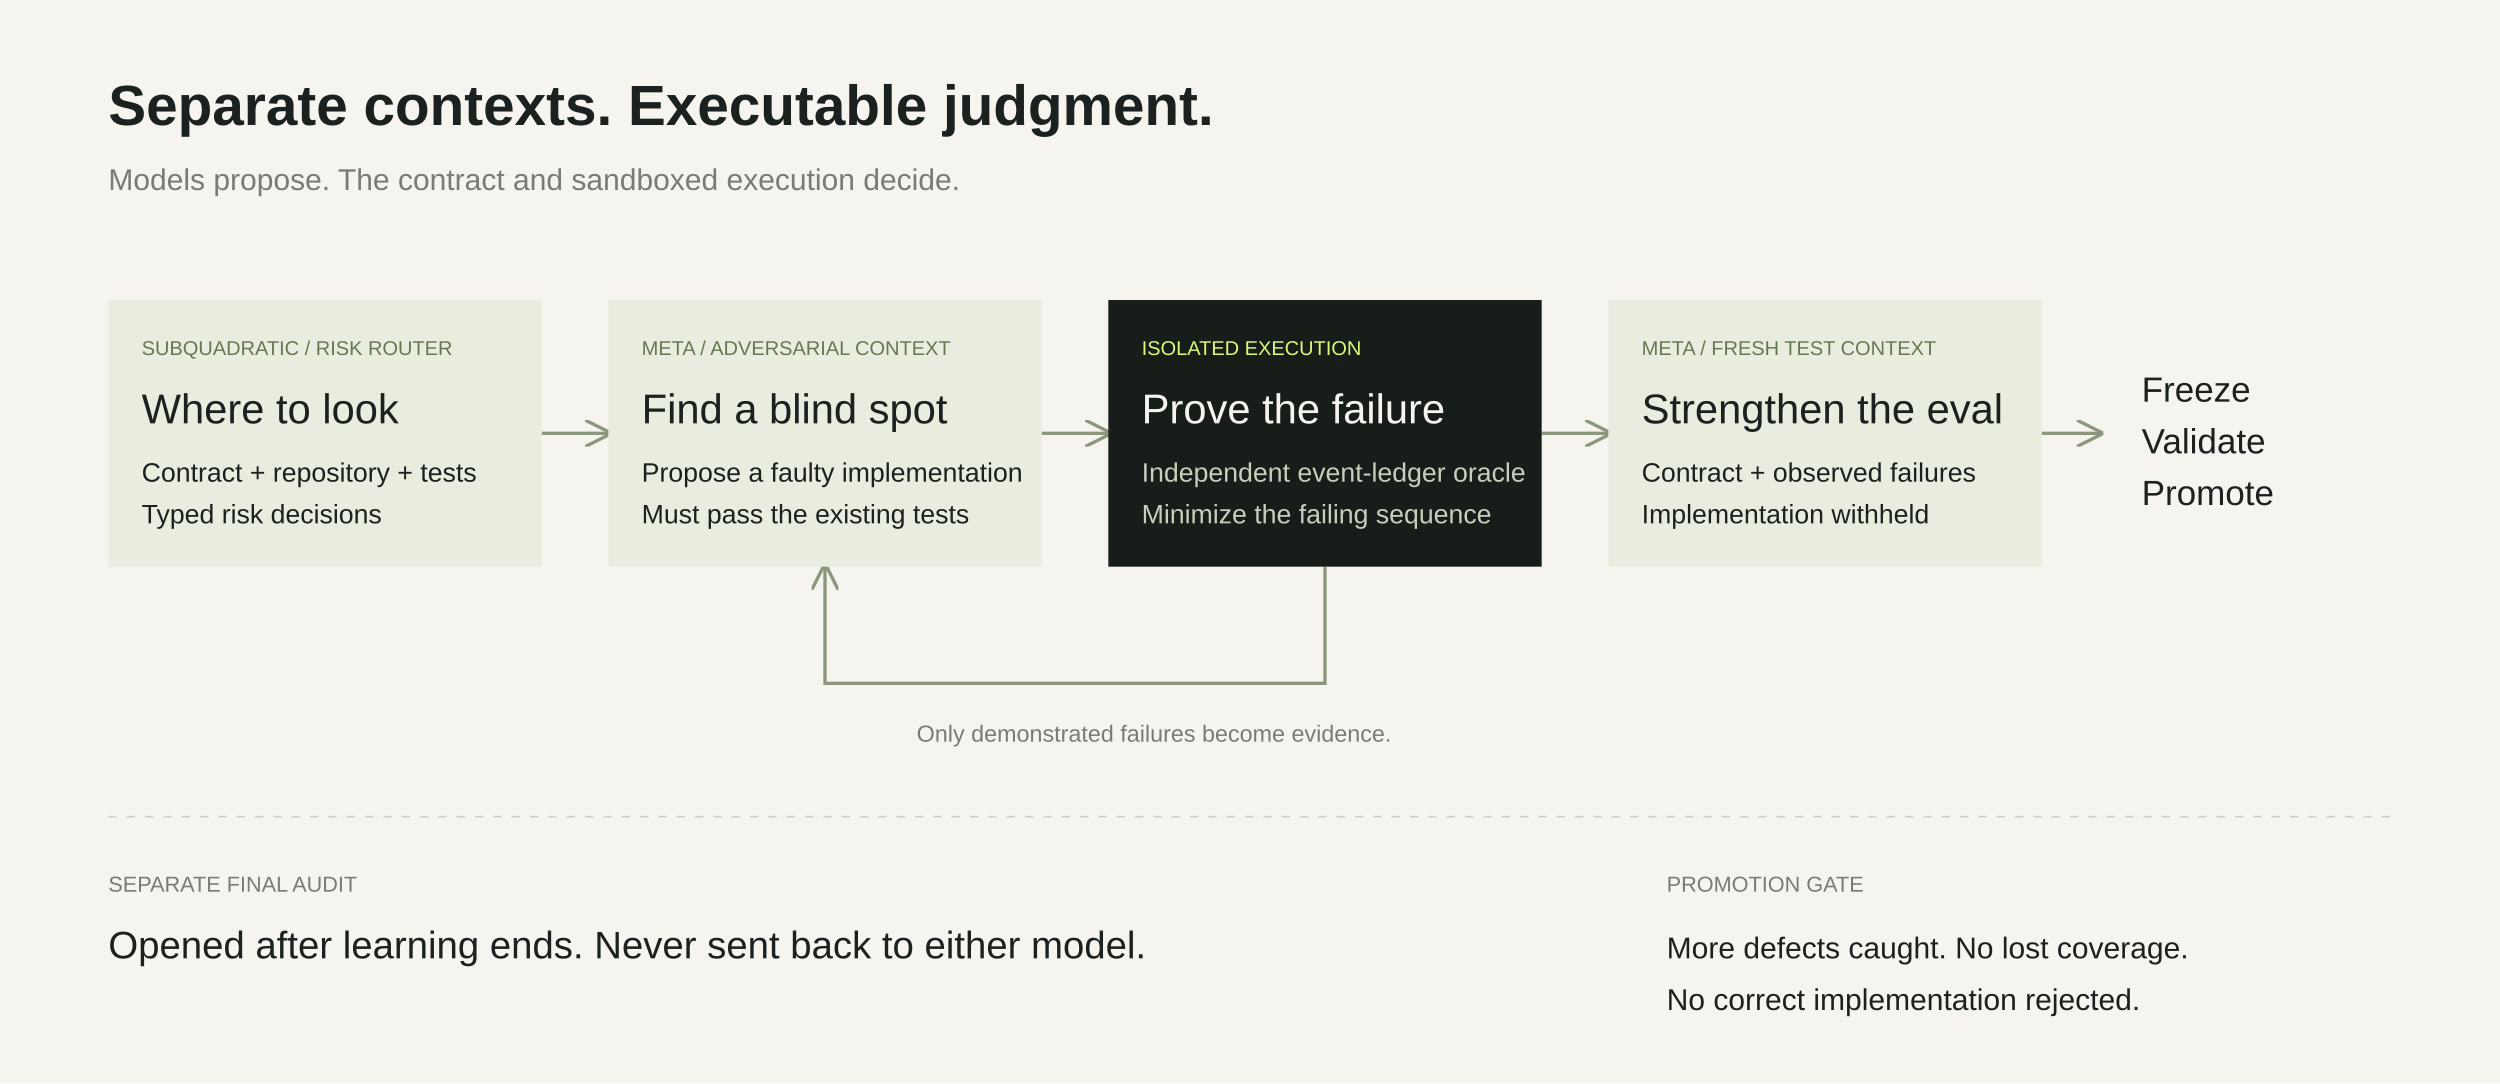
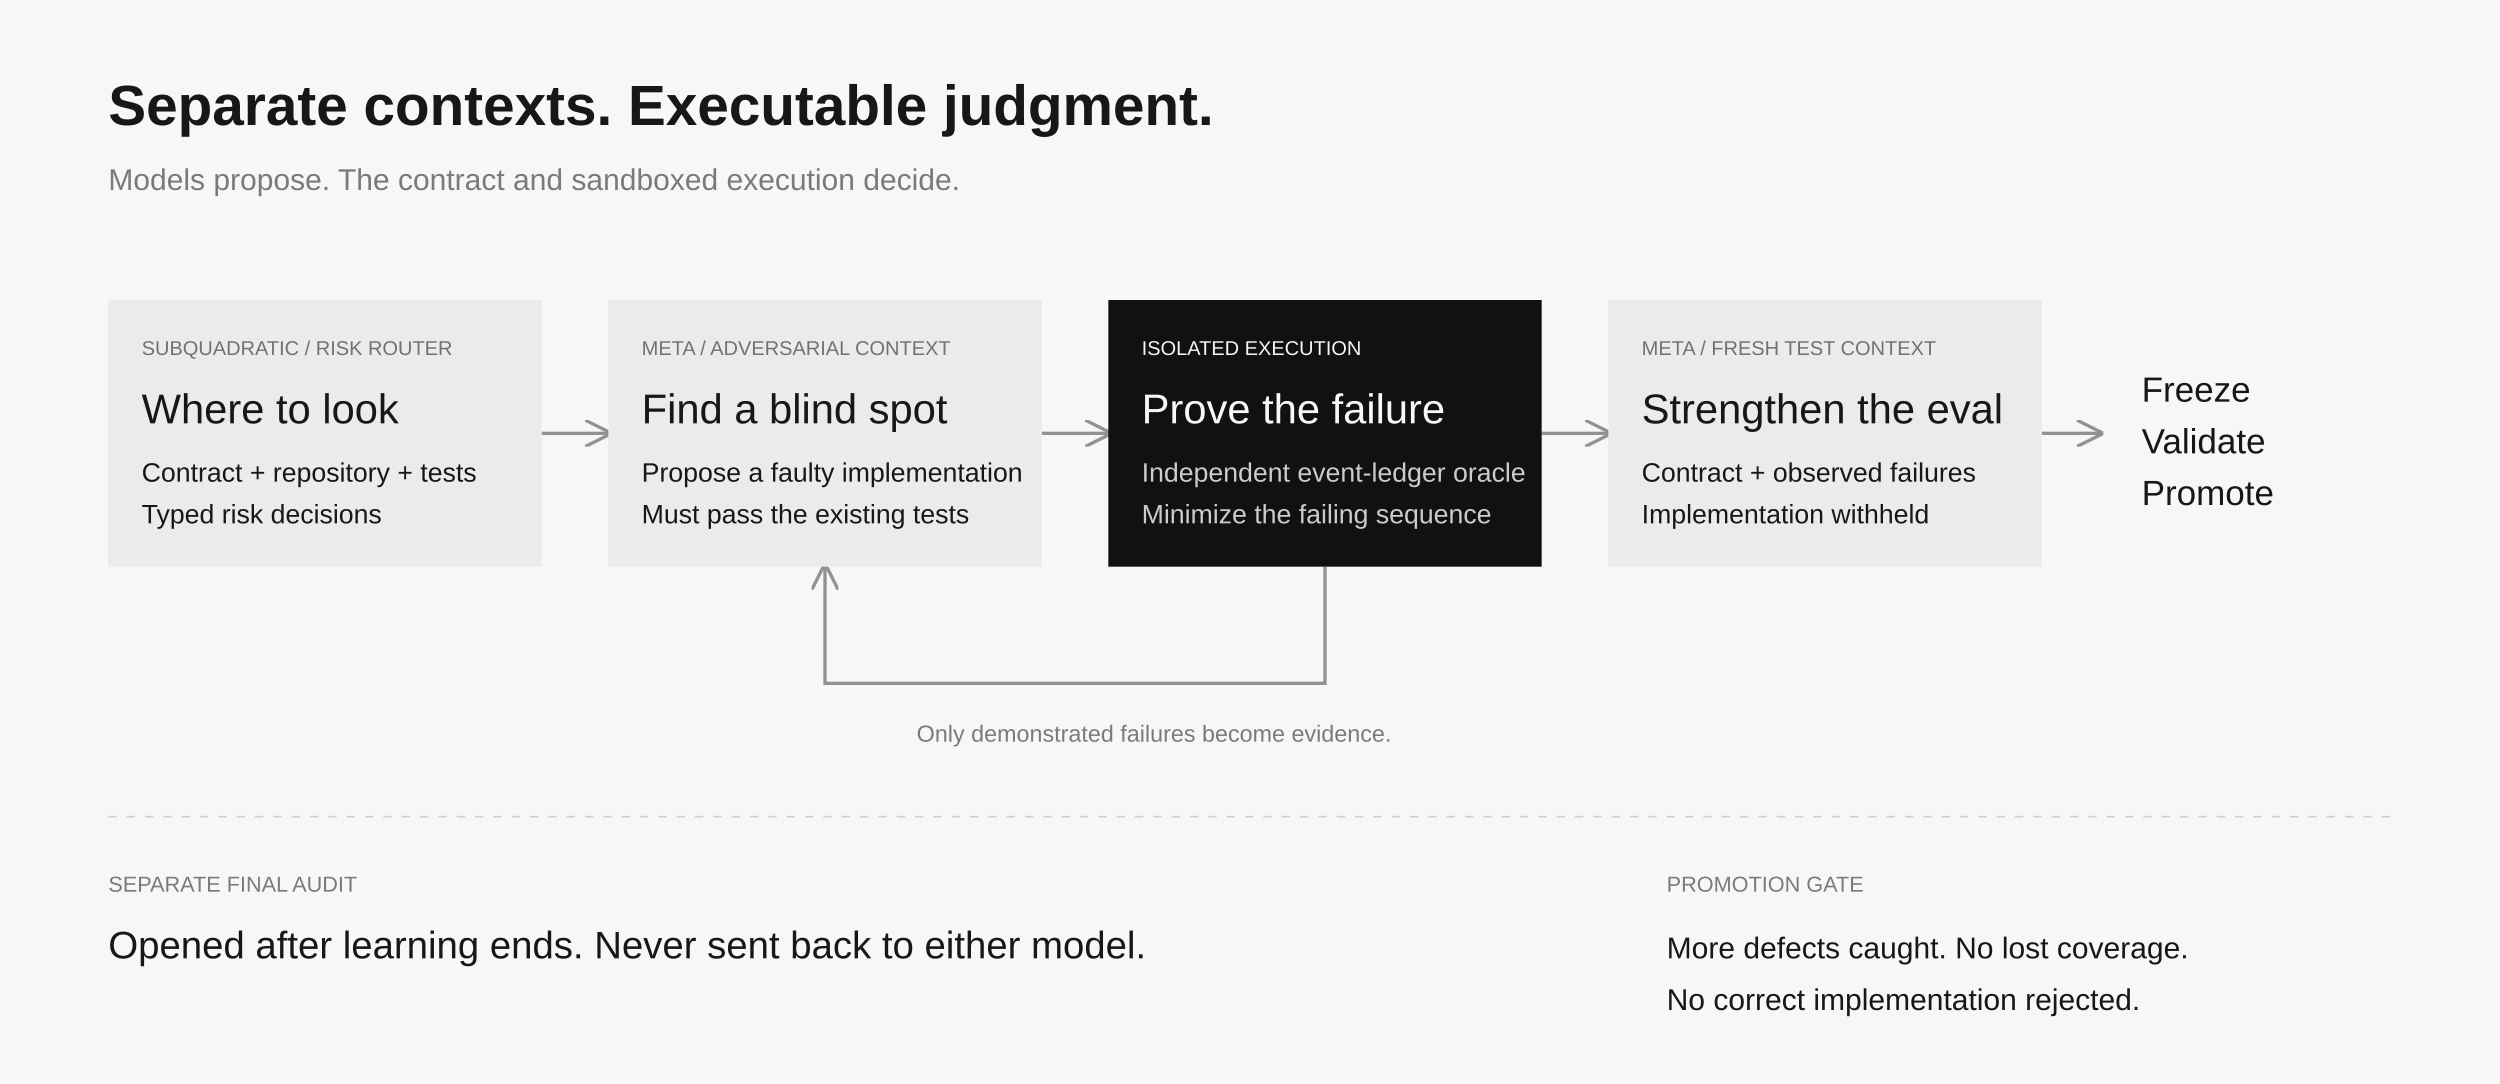
<svg xmlns="http://www.w3.org/2000/svg" width="1500" height="650" viewBox="0 0 1500 650">
-   <rect width="1500" height="650" fill="#f5f4ef" />
-   <text x="65" y="75" font-family="Arial" font-size="34" font-weight="bold" fill="#1b211e">Separate contexts. Executable judgment.</text>
-   <text x="65" y="114" font-family="Arial" font-size="18" fill="#777c74">Models propose. The contract and sandboxed execution decide.</text>
+   <rect width="1500" height="650" fill="#f7f7f7" />
+   <text x="65" y="75" font-family="Arial" font-size="34" font-weight="bold" fill="#171717">Separate contexts. Executable judgment.</text>
+   <text x="65" y="114" font-family="Arial" font-size="18" fill="#7a7a7a">Models propose. The contract and sandboxed execution decide.</text>
  <defs>
    <marker id="a" markerWidth="8" markerHeight="8" refX="7" refY="4" orient="auto">
-       <path d="M0 0L8 4L0 8" fill="none" stroke="#8a977d" />
+       <path d="M0 0L8 4L0 8" fill="none" stroke="#929292" />
    </marker>
  </defs>
-   <g fill="none" stroke="#8a977d" stroke-width="2" marker-end="url(#a)">
+   <g fill="none" stroke="#929292" stroke-width="2" marker-end="url(#a)">
    <path d="M325 260H365" />
    <path d="M625 260H665" />
    <path d="M925 260H965" />
    <path d="M1225 260H1260" />
    <path d="M795 340V410H495V340" />
  </g>
-   <g font-family="Arial" fill="#1b211e">
-     <rect x="65" y="180" width="260" height="160" fill="#e8eddf" />
-     <text x="85" y="213" font-size="12" fill="#657852">SUBQUADRATIC / RISK ROUTER</text>
+   <g font-family="Arial" fill="#171717">
+     <rect x="65" y="180" width="260" height="160" fill="#ebebeb" />
+     <text x="85" y="213" font-size="12" fill="#717171">SUBQUADRATIC / RISK ROUTER</text>
    <text x="85" y="254" font-size="25">Where to look</text>
    <text x="85" y="289" font-size="16">Contract + repository + tests</text>
    <text x="85" y="314" font-size="16">Typed risk decisions</text>
-     <rect x="365" y="180" width="260" height="160" fill="#e8eddf" />
-     <text x="385" y="213" font-size="12" fill="#657852">META / ADVERSARIAL CONTEXT</text>
+     <rect x="365" y="180" width="260" height="160" fill="#ebebeb" />
+     <text x="385" y="213" font-size="12" fill="#717171">META / ADVERSARIAL CONTEXT</text>
    <text x="385" y="254" font-size="25">Find a blind spot</text>
    <text x="385" y="289" font-size="16">Propose a faulty implementation</text>
    <text x="385" y="314" font-size="16">Must pass the existing tests</text>
-     <rect x="665" y="180" width="260" height="160" fill="#171d19" />
-     <text x="685" y="213" font-size="12" fill="#d9fa77">ISOLATED EXECUTION</text>
-     <text x="685" y="254" font-size="25" fill="#f5f4ef">Prove the failure</text>
-     <text x="685" y="289" font-size="16" fill="#c5d0bc">Independent event-ledger oracle</text>
-     <text x="685" y="314" font-size="16" fill="#c5d0bc">Minimize the failing sequence</text>
-     <rect x="965" y="180" width="260" height="160" fill="#e8eddf" />
-     <text x="985" y="213" font-size="12" fill="#657852">META / FRESH TEST CONTEXT</text>
+     <rect x="665" y="180" width="260" height="160" fill="#111111" />
+     <text x="685" y="213" font-size="12" fill="#f5f5f5">ISOLATED EXECUTION</text>
+     <text x="685" y="254" font-size="25" fill="#f7f7f7">Prove the failure</text>
+     <text x="685" y="289" font-size="16" fill="#cccccc">Independent event-ledger oracle</text>
+     <text x="685" y="314" font-size="16" fill="#cccccc">Minimize the failing sequence</text>
+     <rect x="965" y="180" width="260" height="160" fill="#ebebeb" />
+     <text x="985" y="213" font-size="12" fill="#717171">META / FRESH TEST CONTEXT</text>
    <text x="985" y="254" font-size="25">Strengthen the eval</text>
    <text x="985" y="289" font-size="16">Contract + observed failures</text>
    <text x="985" y="314" font-size="16">Implementation withheld</text>
    <text x="1285" y="241" font-size="21">Freeze</text>
    <text x="1285" y="272" font-size="21">Validate</text>
    <text x="1285" y="303" font-size="21">Promote</text>
-     <text x="550" y="445" font-size="14" fill="#777c74">Only demonstrated failures become evidence.</text>
-     <path d="M65 490H1435" stroke="#cbd2bf" stroke-dasharray="5 6" />
-     <text x="65" y="535" font-size="13" fill="#777c74">SEPARATE FINAL AUDIT</text>
+     <text x="550" y="445" font-size="14" fill="#7a7a7a">Only demonstrated failures become evidence.</text>
+     <path d="M65 490H1435" stroke="#cfcfcf" stroke-dasharray="5 6" />
+     <text x="65" y="535" font-size="13" fill="#7a7a7a">SEPARATE FINAL AUDIT</text>
    <text x="65" y="575" font-size="23">Opened after learning ends. Never sent back to either model.</text>
-     <text x="1000" y="535" font-size="13" fill="#777c74">PROMOTION GATE</text>
+     <text x="1000" y="535" font-size="13" fill="#7a7a7a">PROMOTION GATE</text>
    <text x="1000" y="575" font-size="18">More defects caught. No lost coverage.</text>
    <text x="1000" y="606" font-size="18">No correct implementation rejected.</text>
  </g>
</svg>
